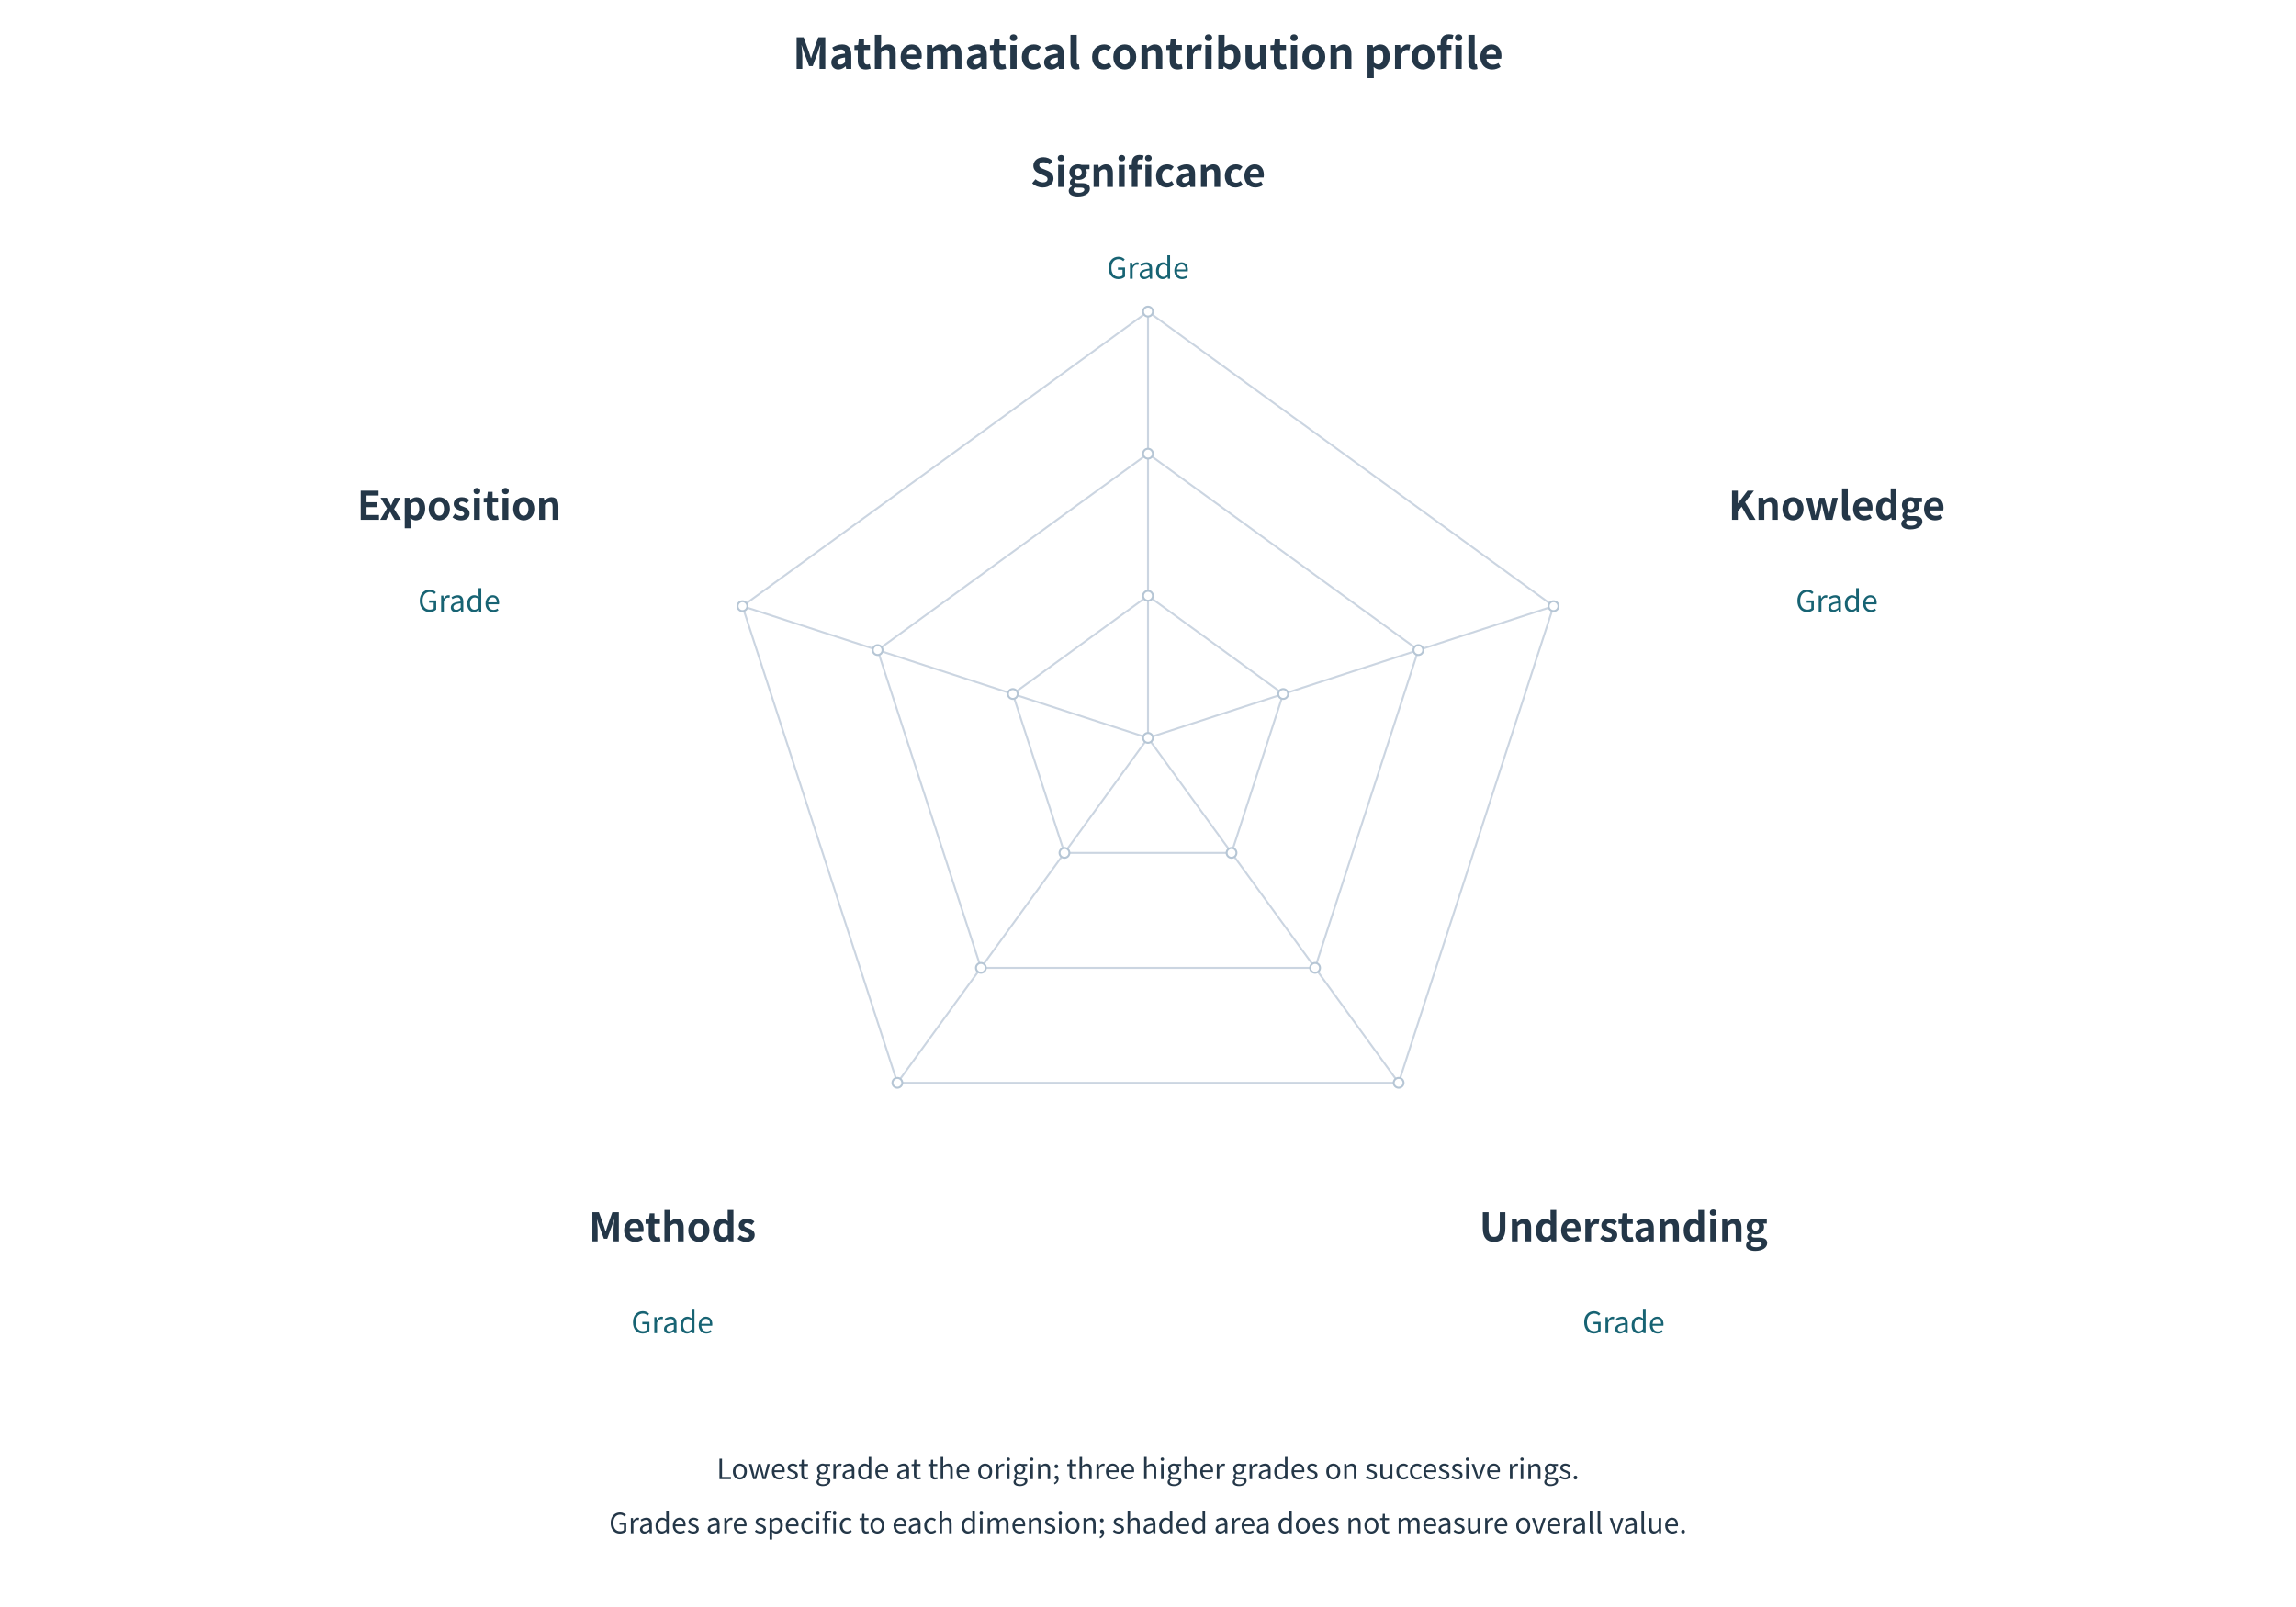
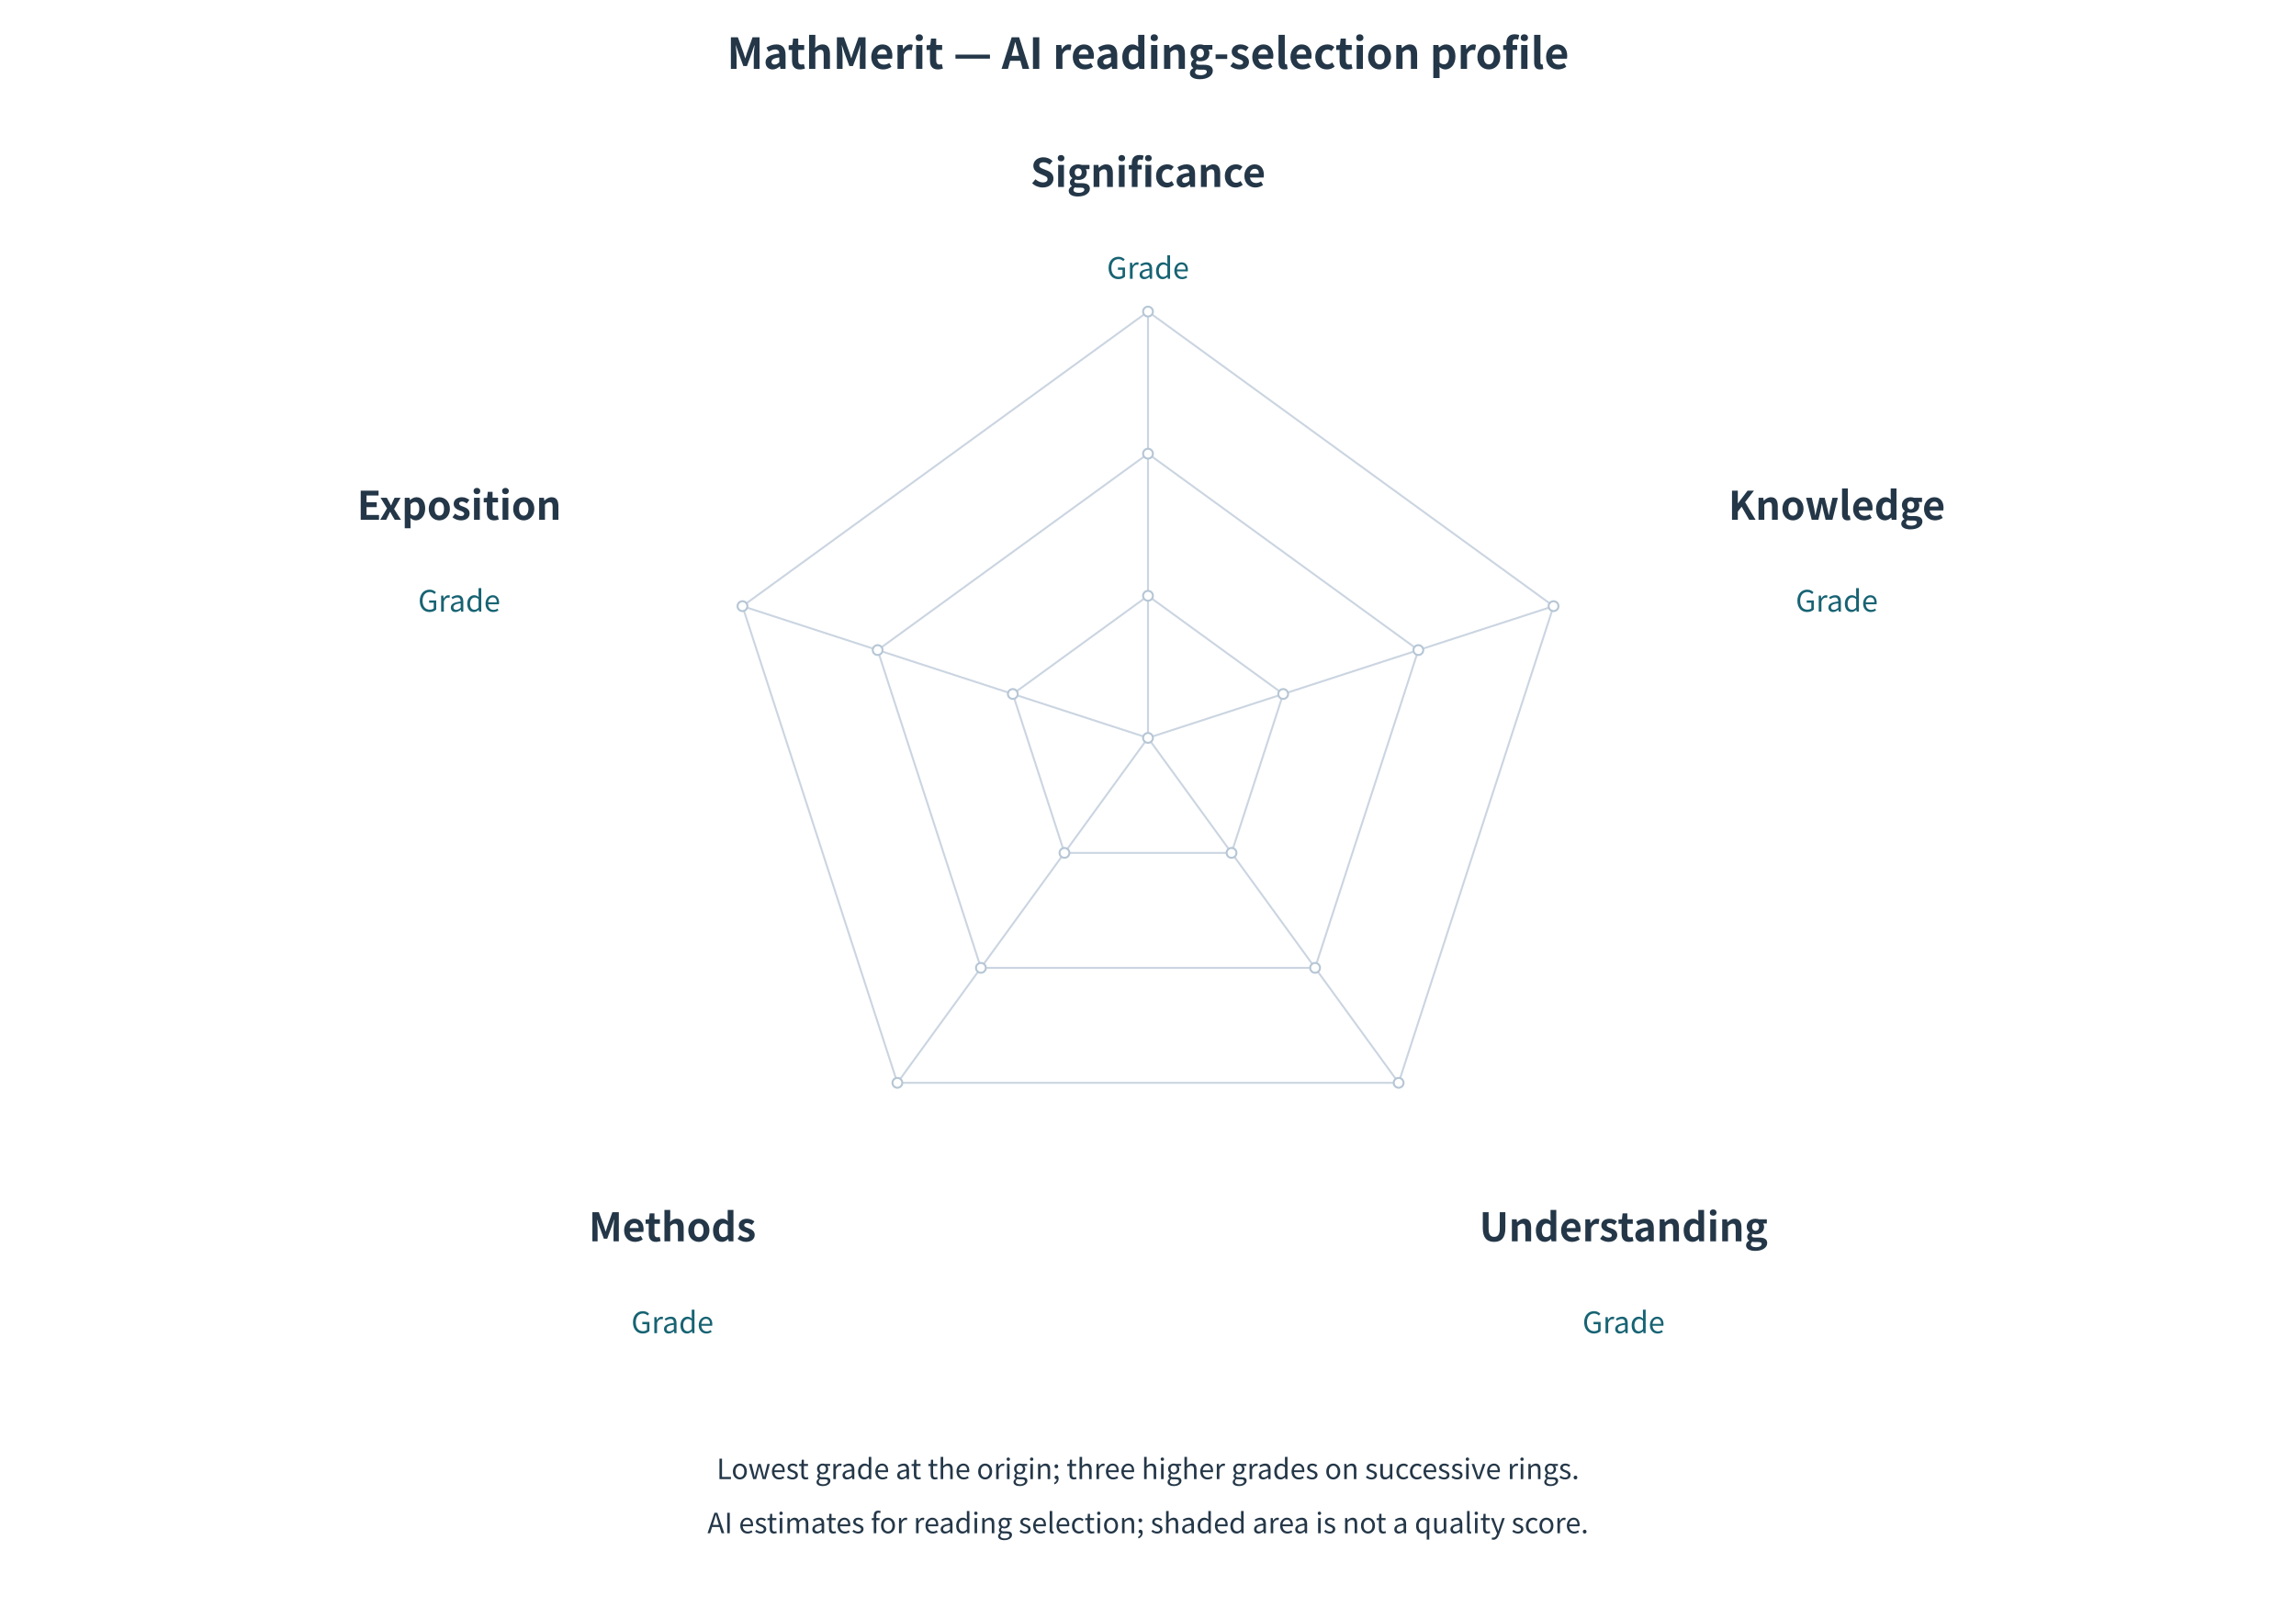
<svg xmlns="http://www.w3.org/2000/svg" width="1400" height="980" viewBox="0 0 1400 980" role="img" aria-labelledby="chart-title chart-description">
  <style>
text { font-family: -apple-system, BlinkMacSystemFont, 'PingFang SC', 'Noto Sans CJK SC', sans-serif; fill: #243748; text-anchor: middle; }
.axis-name { font-size: 24px; font-weight: 600; }
.grade-name { font-size: 18px; fill: #176373; }
</style>
  <rect width="1400" height="980" fill="#ffffff" />
-   <text id="profile-title" x="700" y="42" font-size="26" font-weight="600">Mathematical contribution profile</text>
+   <text id="profile-title" x="700" y="42" font-size="26" font-weight="600">MathMerit — AI reading-selection profile</text>
  <g id="grid" fill="none" stroke="#cbd5e1" stroke-width="1.2">
    <polygon data-radius="86.666666667" points="700.000,363.333 782.425,423.219 750.941,520.115 649.059,520.115 617.575,423.219" />
    <polygon data-radius="173.333333333" points="700.000,276.667 864.850,396.437 801.883,590.230 598.117,590.230 535.150,396.437" />
    <polygon data-radius="260.000000000" points="700.000,190.000 947.275,369.656 852.824,660.344 547.176,660.344 452.725,369.656" />
    <line x1="700" y1="450" x2="700.000" y2="190.000" />
    <line x1="700" y1="450" x2="947.275" y2="369.656" />
    <line x1="700" y1="450" x2="852.824" y2="660.344" />
    <line x1="700" y1="450" x2="547.176" y2="660.344" />
    <line x1="700" y1="450" x2="452.725" y2="369.656" />
  </g>
  <g id="profile-area" fill="#176373" fill-opacity="0.20" stroke="#176373" stroke-width="2.5" stroke-linejoin="round">
    <polygon id="profile-contour" points="" visibility="hidden" />
  </g>
  <g id="grade-positions" fill="#ffffff" stroke="#b6c6d5" stroke-width="1.2">
    <circle id="grade-origin" cx="700" cy="450" r="3" />
    <circle cx="700.000" cy="363.333" r="3" />
    <circle cx="700.000" cy="276.667" r="3" />
    <circle cx="700.000" cy="190.000" r="3" />
    <circle cx="782.425" cy="423.219" r="3" />
    <circle cx="864.850" cy="396.437" r="3" />
    <circle cx="947.275" cy="369.656" r="3" />
    <circle cx="750.941" cy="520.115" r="3" />
    <circle cx="801.883" cy="590.230" r="3" />
    <circle cx="852.824" cy="660.344" r="3" />
    <circle cx="649.059" cy="520.115" r="3" />
    <circle cx="598.117" cy="590.230" r="3" />
    <circle cx="547.176" cy="660.344" r="3" />
    <circle cx="617.575" cy="423.219" r="3" />
    <circle cx="535.150" cy="396.437" r="3" />
    <circle cx="452.725" cy="369.656" r="3" />
  </g>
  <g id="selected-grades" fill="#176373" stroke="#ffffff" stroke-width="3">
    <circle id="significance-marker" cx="700" cy="450" r="9" visibility="hidden" />
    <circle id="knowledge-marker" cx="700" cy="450" r="9" visibility="hidden" />
    <circle id="understanding-marker" cx="700" cy="450" r="9" visibility="hidden" />
    <circle id="methods-marker" cx="700" cy="450" r="9" visibility="hidden" />
    <circle id="exposition-marker" cx="700" cy="450" r="9" visibility="hidden" />
  </g>
  <g id="axis-labels">
    <g id="significance-labels">
      <text x="700" y="114" class="axis-name">Significance</text>
      <text id="significance-grade" x="700" y="170" class="grade-name">Grade</text>
    </g>
    <g id="knowledge-labels">
      <text x="1120" y="317" class="axis-name">Knowledge</text>
      <text id="knowledge-grade" x="1120" y="373" class="grade-name">Grade</text>
    </g>
    <g id="understanding-labels">
      <text x="990" y="757" class="axis-name">Understanding</text>
      <text id="understanding-grade" x="990" y="813" class="grade-name">Grade</text>
    </g>
    <g id="methods-labels">
      <text x="410" y="757" class="axis-name">Methods</text>
      <text id="methods-grade" x="410" y="813" class="grade-name">Grade</text>
    </g>
    <g id="exposition-labels">
      <text x="280" y="317" class="axis-name">Exposition</text>
      <text id="exposition-grade" x="280" y="373" class="grade-name">Grade</text>
    </g>
  </g>
  <text x="700" y="902" font-size="17">Lowest grade at the origin; three higher grades on successive rings.</text>
-   <text x="700" y="935" font-size="17">Grades are specific to each dimension; shaded area does not measure overall value.</text>
+   <text x="700" y="935" font-size="17">AI estimates for reading selection; shaded area is not a quality score.</text>
</svg>
